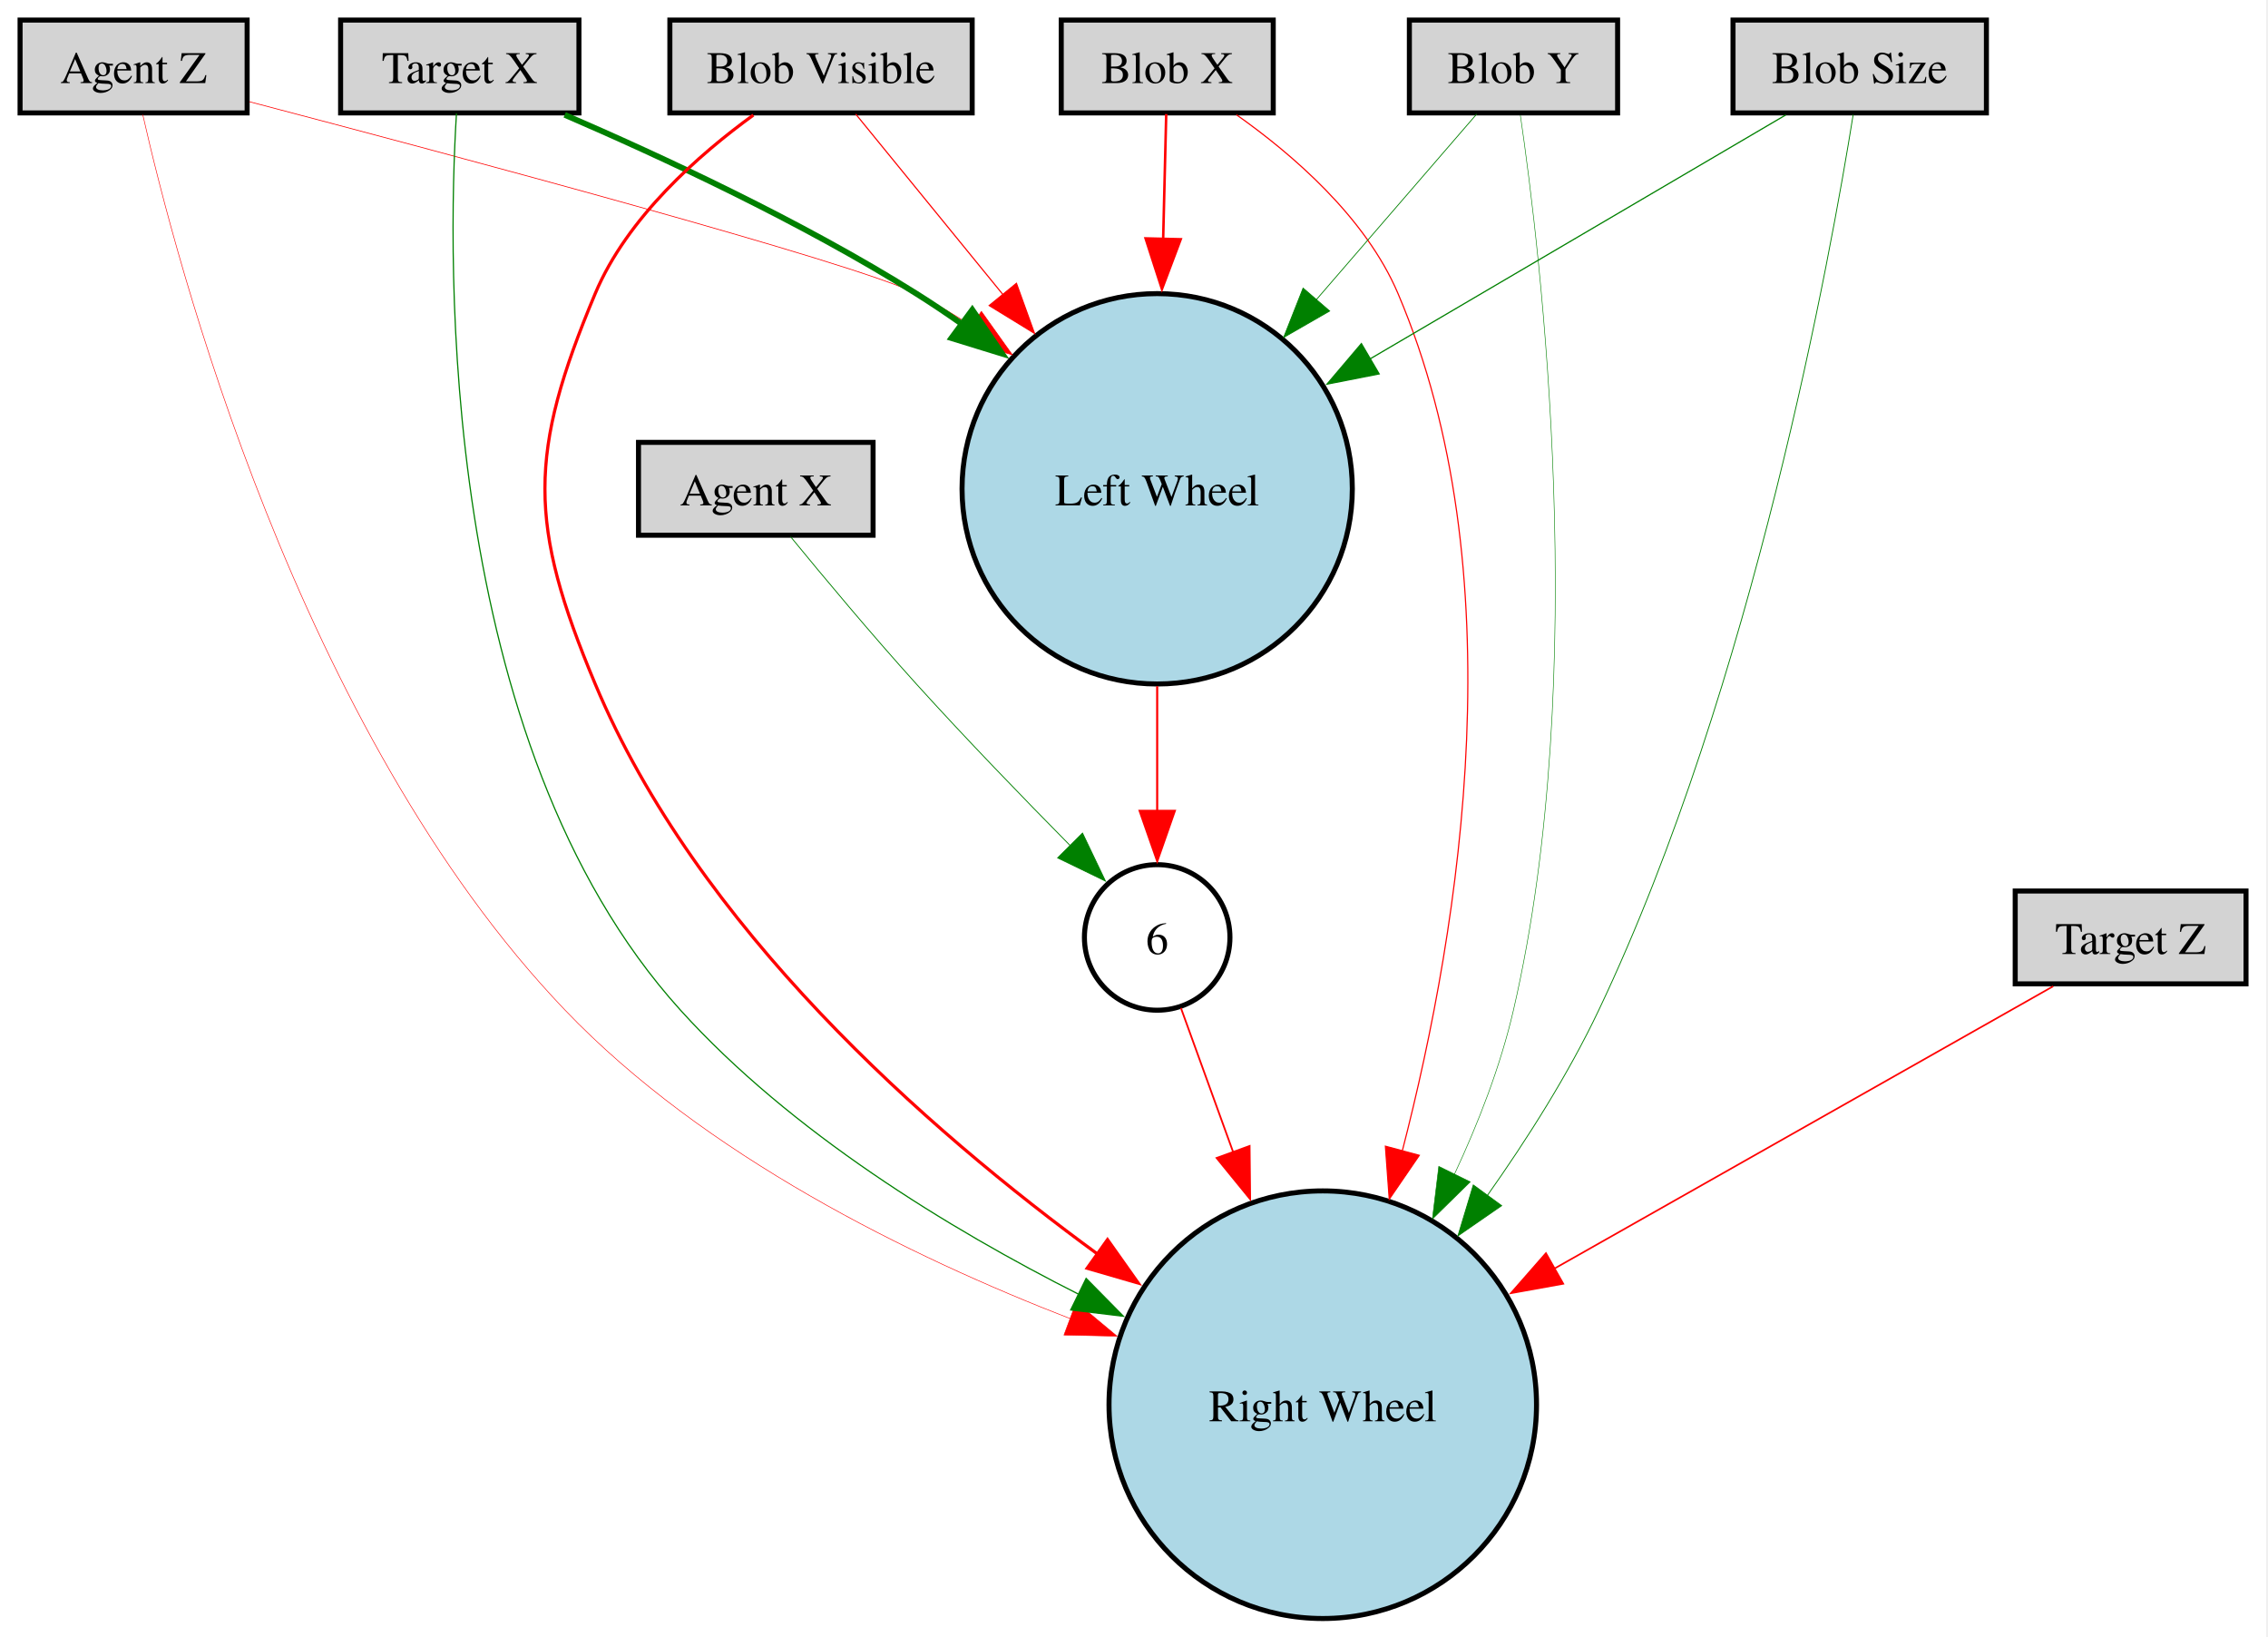
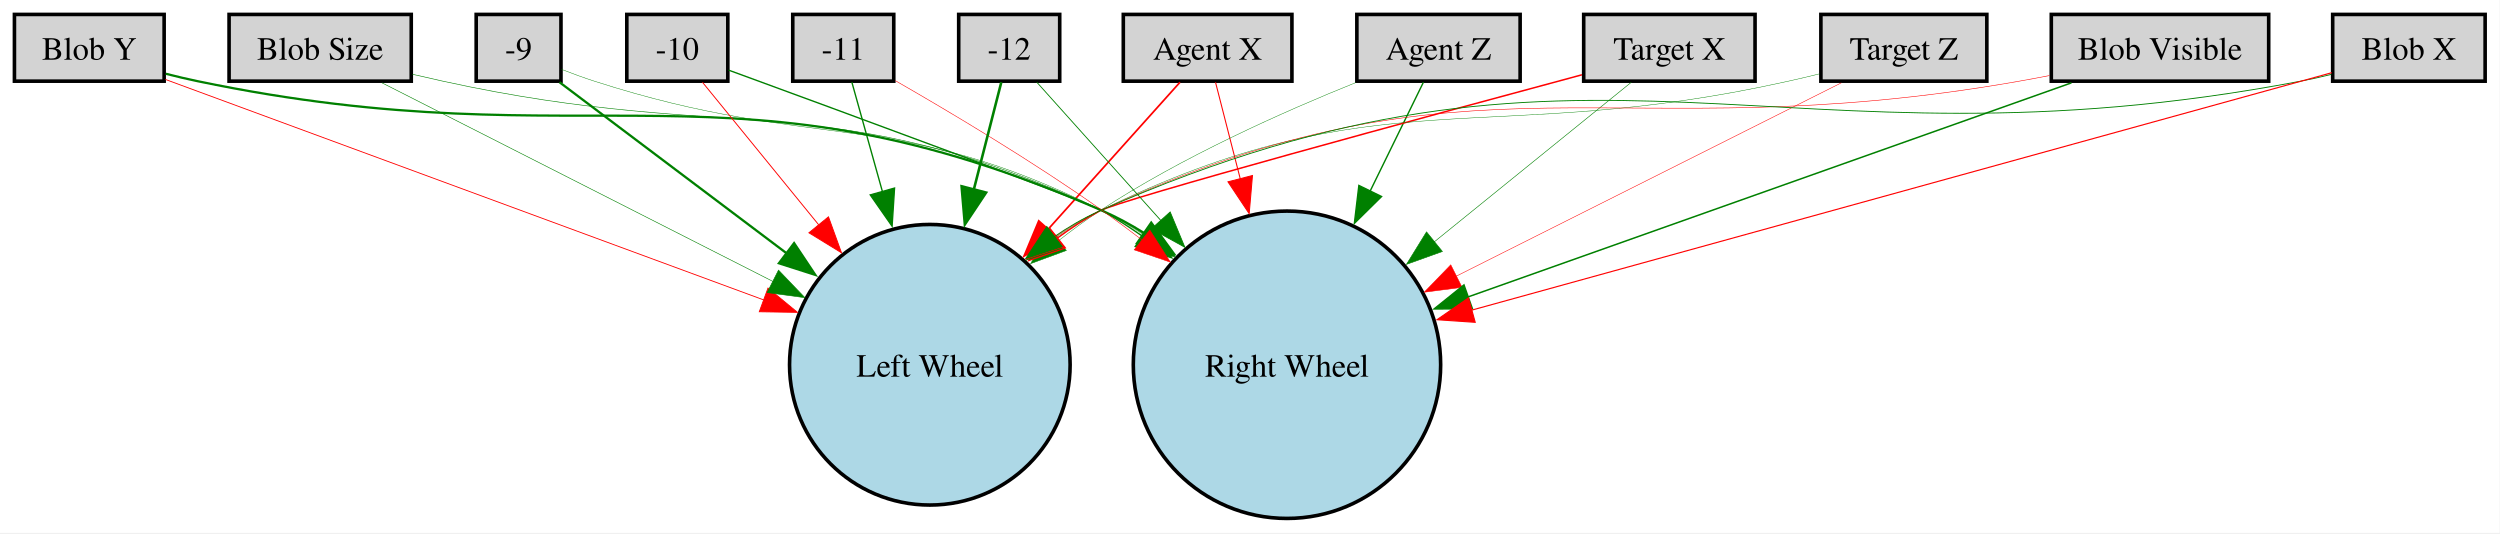
- <svg xmlns="http://www.w3.org/2000/svg" width="452pt" height="326pt" viewBox="0.00 0.00 452.00 326.00">
-   <g id="graph0" class="graph" transform="scale(1 1) rotate(0) translate(4 322.48)">
-     <polygon fill="white" stroke="none" points="-4,4 -4,-322.48 447.62,-322.48 447.62,4 -4,4" />
+ <svg xmlns="http://www.w3.org/2000/svg" width="693pt" height="148pt" viewBox="0.00 0.00 693.00 148.00">
+   <g id="graph0" class="graph" transform="scale(1 1) rotate(0) translate(4 143.71)">
+     <polygon fill="white" stroke="none" points="-4,4 -4,-143.71 688.88,-143.71 688.88,4 -4,4" />
    <g id="node1" class="node">
-       <polygon fill="lightgray" stroke="black" points="170,-234.34 123.25,-234.34 123.25,-215.84 170,-215.84 170,-234.34" />
-       <text xml:space="preserve" text-anchor="middle" x="146.62" y="-221.79" font-family="Times,serif" font-size="9.00">Agent X</text>
+       <polygon fill="lightgray" stroke="black" points="354.12,-139.71 307.38,-139.71 307.38,-121.21 354.12,-121.21 354.12,-139.71" />
+       <text xml:space="preserve" text-anchor="middle" x="330.75" y="-127.16" font-family="Times,serif" font-size="9.00">Agent X</text>
+     </g>
+     <g id="node13" class="node">
+       <ellipse fill="lightblue" stroke="black" cx="253.75" cy="-42.6" rx="38.89" ry="38.89" />
+       <text xml:space="preserve" text-anchor="middle" x="253.75" y="-39.3" font-family="Times,serif" font-size="9.00">Left Wheel</text>
+     </g>
+     <g id="edge1" class="edge">
+       <path fill="none" stroke="red" stroke-width="0.48" d="M323.09,-120.91C314.47,-111.3 299.91,-95.07 286.34,-79.94" />
+       <polygon fill="red" stroke="red" stroke-width="0.48" points="289.15,-77.83 279.86,-72.72 283.94,-82.5 289.15,-77.83" />
+     </g>
+     <g id="node14" class="node">
+       <ellipse fill="lightblue" stroke="black" cx="352.75" cy="-42.6" rx="42.6" ry="42.6" />
+       <text xml:space="preserve" text-anchor="middle" x="352.75" y="-39.3" font-family="Times,serif" font-size="9.00">Right Wheel</text>
+     </g>
+     <g id="edge2" class="edge">
+       <path fill="none" stroke="red" stroke-width="0.29" d="M332.94,-120.91C334.64,-114.29 337.14,-104.52 339.8,-94.14" />
+       <polygon fill="red" stroke="red" stroke-width="0.29" points="343.18,-95.05 342.27,-84.5 336.4,-93.31 343.18,-95.05" />
+     </g>
+     <g id="node2" class="node">
+       <polygon fill="lightgray" stroke="black" points="417.38,-139.71 372.12,-139.71 372.12,-121.21 417.38,-121.21 417.38,-139.71" />
+       <text xml:space="preserve" text-anchor="middle" x="394.75" y="-127.16" font-family="Times,serif" font-size="9.00">Agent Z</text>
+     </g>
+     <g id="edge3" class="edge">
+       <path fill="none" stroke="green" stroke-width="0.12" d="M371.76,-120.79C352.11,-112.89 323.5,-100.18 300.75,-85.21 296.86,-82.64 292.96,-79.78 289.16,-76.78" />
+       <polygon fill="green" stroke="green" stroke-width="0.12" points="291.61,-74.27 281.67,-70.61 287.16,-79.67 291.61,-74.27" />
+     </g>
+     <g id="edge4" class="edge">
+       <path fill="none" stroke="green" stroke-width="0.39" d="M390.57,-120.91C386.97,-113.55 381.46,-102.29 375.75,-90.63" />
+       <polygon fill="green" stroke="green" stroke-width="0.39" points="378.97,-89.23 371.43,-81.79 372.68,-92.31 378.97,-89.23" />
+     </g>
+     <g id="node3" class="node">
+       <polygon fill="lightgray" stroke="black" points="482.5,-139.71 435,-139.71 435,-121.21 482.5,-121.21 482.5,-139.71" />
+       <text xml:space="preserve" text-anchor="middle" x="458.75" y="-127.16" font-family="Times,serif" font-size="9.00">Target X</text>
+     </g>
+     <g id="edge5" class="edge">
+       <path fill="none" stroke="red" stroke-width="0.42" d="M434.52,-122.98C391.73,-111.49 306.72,-88.46 300.75,-85.21 296.71,-83.01 292.73,-80.4 288.89,-77.58" />
+       <polygon fill="red" stroke="red" stroke-width="0.42" points="291.26,-75 281.25,-71.54 286.92,-80.49 291.26,-75" />
+     </g>
+     <g id="edge6" class="edge">
+       <path fill="none" stroke="green" stroke-width="0.16" d="M448.2,-120.91C435.44,-110.58 413.21,-92.57 393.41,-76.53" />
+       <polygon fill="green" stroke="green" stroke-width="0.16" points="395.84,-74 385.86,-70.42 391.43,-79.44 395.84,-74" />
+     </g>
+     <g id="node4" class="node">
+       <polygon fill="lightgray" stroke="black" points="546.75,-139.71 500.75,-139.71 500.75,-121.21 546.75,-121.21 546.75,-139.71" />
+       <text xml:space="preserve" text-anchor="middle" x="523.75" y="-127.16" font-family="Times,serif" font-size="9.00">Target Z</text>
+     </g>
+     <g id="edge7" class="edge">
+       <path fill="none" stroke="green" stroke-width="0.12" d="M500.37,-123.24C497.48,-122.53 494.55,-121.83 491.75,-121.21 407.44,-102.41 378.33,-123.2 300.75,-85.21 296.45,-83.1 292.24,-80.49 288.22,-77.62" />
+       <polygon fill="green" stroke="green" stroke-width="0.12" points="290.44,-74.91 280.4,-71.52 286.14,-80.43 290.44,-74.91" />
+     </g>
+     <g id="edge8" class="edge">
+       <path fill="none" stroke="red" stroke-width="0.14" d="M506.41,-120.75C481.52,-108.25 434.76,-84.78 399.33,-66.99" />
+       <polygon fill="red" stroke="red" stroke-width="0.14" points="401.29,-64.06 390.78,-62.7 398.15,-70.31 401.29,-64.06" />
+     </g>
+     <g id="node5" class="node">
+       <polygon fill="lightgray" stroke="black" points="624.88,-139.71 564.62,-139.71 564.62,-121.21 624.88,-121.21 624.88,-139.71" />
+       <text xml:space="preserve" text-anchor="middle" x="594.75" y="-127.16" font-family="Times,serif" font-size="9.00">Blob Visible</text>
+     </g>
+     <g id="edge9" class="edge">
+       <path fill="none" stroke="red" stroke-width="0.15" d="M564.13,-122.77C561.3,-122.22 558.48,-121.69 555.75,-121.21 443.03,-101.35 404.67,-133.17 300.75,-85.21 296.4,-83.2 292.16,-80.66 288.12,-77.82" />
+       <polygon fill="red" stroke="red" stroke-width="0.15" points="290.38,-75.14 280.32,-71.81 286.1,-80.68 290.38,-75.14" />
+     </g>
+     <g id="edge10" class="edge">
+       <path fill="none" stroke="green" stroke-width="0.42" d="M570.21,-120.75C531.12,-106.88 453.92,-79.49 402.81,-61.36" />
+       <polygon fill="green" stroke="green" stroke-width="0.42" points="404.15,-58.12 393.55,-58.08 401.81,-64.72 404.15,-58.12" />
+     </g>
+     <g id="node6" class="node">
+       <polygon fill="lightgray" stroke="black" points="684.88,-139.71 642.62,-139.71 642.62,-121.21 684.88,-121.21 684.88,-139.71" />
+       <text xml:space="preserve" text-anchor="middle" x="663.75" y="-127.16" font-family="Times,serif" font-size="9.00">Blob X</text>
+     </g>
+     <g id="edge11" class="edge">
+       <path fill="none" stroke="green" stroke-width="0.25" d="M642.22,-123.09C639.39,-122.38 636.51,-121.73 633.75,-121.21 487.51,-93.38 436.91,-145.38 300.75,-85.21 296.37,-83.27 292.11,-80.77 288.06,-77.97" />
+       <polygon fill="green" stroke="green" stroke-width="0.25" points="290.42,-75.37 280.35,-72.07 286.17,-80.93 290.42,-75.37" />
+     </g>
+     <g id="edge12" class="edge">
+       <path fill="none" stroke="red" stroke-width="0.32" d="M642.37,-123.56C593.58,-110.09 472.91,-76.77 403.7,-57.67" />
+       <polygon fill="red" stroke="red" stroke-width="0.32" points="404.92,-54.37 394.35,-55.09 403.06,-61.12 404.92,-54.37" />
+     </g>
+     <g id="node7" class="node">
+       <polygon fill="lightgray" stroke="black" points="41.5,-139.71 0,-139.71 0,-121.21 41.5,-121.21 41.5,-139.71" />
+       <text xml:space="preserve" text-anchor="middle" x="20.75" y="-127.16" font-family="Times,serif" font-size="9.00">Blob Y</text>
+     </g>
+     <g id="edge13" class="edge">
+       <path fill="none" stroke="red" stroke-width="0.24" d="M41.84,-121.69C79.12,-107.95 157.47,-79.08 207.75,-60.55" />
+       <polygon fill="red" stroke="red" stroke-width="0.24" points="208.89,-63.86 217.07,-57.12 206.47,-57.29 208.89,-63.86" />
+     </g>
+     <g id="edge14" class="edge">
+       <path fill="none" stroke="green" stroke-width="0.63" d="M41.97,-123.26C44.91,-122.51 47.89,-121.8 50.75,-121.21 161.08,-98.22 198.54,-130.48 301.75,-85.21 305.64,-83.5 309.48,-81.41 313.19,-79.09" />
+       <polygon fill="green" stroke="green" stroke-width="0.63" points="315.12,-82.01 321.36,-73.45 311.14,-76.25 315.12,-82.01" />
+     </g>
+     <g id="node8" class="node">
+       <polygon fill="lightgray" stroke="black" points="110,-139.71 59.5,-139.71 59.5,-121.21 110,-121.21 110,-139.71" />
+       <text xml:space="preserve" text-anchor="middle" x="84.75" y="-127.16" font-family="Times,serif" font-size="9.00">Blob Size</text>
+     </g>
+     <g id="edge15" class="edge">
+       <path fill="none" stroke="green" stroke-width="0.16" d="M101.88,-120.75C127.18,-107.9 175.33,-83.44 210.66,-65.49" />
+       <polygon fill="green" stroke="green" stroke-width="0.16" points="211.8,-68.84 219.13,-61.19 208.63,-62.6 211.8,-68.84" />
+     </g>
+     <g id="edge16" class="edge">
+       <path fill="none" stroke="green" stroke-width="0.16" d="M110.34,-123.12C113.17,-122.46 116.02,-121.81 118.75,-121.21 199.71,-103.43 226.73,-120.46 301.75,-85.21 305.82,-83.3 309.84,-80.99 313.73,-78.46" />
+       <polygon fill="green" stroke="green" stroke-width="0.16" points="315.66,-81.38 321.81,-72.75 311.62,-75.66 315.66,-81.38" />
+     </g>
+     <g id="node9" class="node">
+       <polygon fill="lightgray" stroke="black" points="151.5,-139.71 128,-139.71 128,-121.21 151.5,-121.21 151.5,-139.71" />
+       <text xml:space="preserve" text-anchor="middle" x="139.75" y="-127.16" font-family="Times,serif" font-size="9.00">-9</text>
+     </g>
+     <g id="edge17" class="edge">
+       <path fill="none" stroke="green" stroke-width="0.64" d="M151.1,-120.91C165.71,-109.9 191.89,-90.19 214.15,-73.42" />
+       <polygon fill="green" stroke="green" stroke-width="0.64" points="216.12,-76.32 222,-67.51 211.91,-70.73 216.12,-76.32" />
+     </g>
+     <g id="edge18" class="edge">
+       <path fill="none" stroke="green" stroke-width="0.12" d="M151.65,-124.48C154.6,-123.34 157.77,-122.17 160.75,-121.21 222.3,-101.34 244,-114.33 301.75,-85.21 305.76,-83.18 309.74,-80.8 313.61,-78.22" />
+       <polygon fill="green" stroke="green" stroke-width="0.12" points="315.62,-81.08 321.71,-72.41 311.54,-75.39 315.62,-81.08" />
+     </g>
+     <g id="node10" class="node">
+       <polygon fill="lightgray" stroke="black" points="197.75,-139.71 169.75,-139.71 169.75,-121.21 197.75,-121.21 197.75,-139.71" />
+       <text xml:space="preserve" text-anchor="middle" x="183.75" y="-127.16" font-family="Times,serif" font-size="9.00">-10</text>
+     </g>
+     <g id="edge19" class="edge">
+       <path fill="none" stroke="red" stroke-width="0.26" d="M190.72,-120.91C198.3,-111.61 210.96,-96.08 222.95,-81.38" />
+       <polygon fill="red" stroke="red" stroke-width="0.26" points="225.65,-83.6 229.26,-73.64 220.23,-79.18 225.65,-83.6" />
+     </g>
+     <g id="edge20" class="edge">
+       <path fill="none" stroke="green" stroke-width="0.38" d="M197.99,-124.26C228.35,-113.15 297.03,-87.92 301.75,-85.21 305.48,-83.06 309.22,-80.65 312.89,-78.09" />
+       <polygon fill="green" stroke="green" stroke-width="0.38" points="314.83,-81 320.8,-72.25 310.67,-75.37 314.83,-81" />
    </g>
    <g id="node11" class="node">
-       <ellipse fill="white" stroke="black" cx="226.62" cy="-135.7" rx="14.5" ry="14.5" />
-       <text xml:space="preserve" text-anchor="middle" x="226.62" y="-132.4" font-family="Times,serif" font-size="9.00">6</text>
+       <polygon fill="lightgray" stroke="black" points="243.75,-139.71 215.75,-139.71 215.75,-121.21 243.75,-121.21 243.75,-139.71" />
+       <text xml:space="preserve" text-anchor="middle" x="229.75" y="-127.16" font-family="Times,serif" font-size="9.00">-11</text>
    </g>
-     <g id="edge14" class="edge">
-       <path fill="none" stroke="green" stroke-width="0.17" d="M153.58,-215.52C159.95,-207.74 169.73,-196.03 178.62,-186.2 188.54,-175.24 200.05,-163.35 209.32,-153.96" />
-       <polygon fill="green" stroke="green" stroke-width="0.17" points="211.74,-156.49 216.31,-146.93 206.78,-151.55 211.74,-156.49" />
+     <g id="edge21" class="edge">
+       <path fill="none" stroke="green" stroke-width="0.38" d="M232.14,-120.91C234.21,-113.49 237.4,-102.11 240.68,-90.34" />
+       <polygon fill="green" stroke="green" stroke-width="0.38" points="243.97,-91.58 243.29,-81 237.23,-89.69 243.97,-91.58" />
    </g>
-     <g id="node2" class="node">
-       <polygon fill="lightgray" stroke="black" points="45.25,-318.48 0,-318.48 0,-299.98 45.25,-299.98 45.25,-318.48" />
-       <text xml:space="preserve" text-anchor="middle" x="22.62" y="-305.93" font-family="Times,serif" font-size="9.00">Agent Z</text>
+     <g id="edge22" class="edge">
+       <path fill="none" stroke="red" stroke-width="0.15" d="M244.18,-121.35C258.98,-112.86 282.49,-98.89 301.75,-85.21 305.36,-82.64 309.04,-79.9 312.7,-77.1" />
+       <polygon fill="red" stroke="red" stroke-width="0.15" points="314.72,-79.96 320.43,-71.04 310.4,-74.45 314.72,-79.96" />
    </g>
-     <g id="node9" class="node">
-       <ellipse fill="lightblue" stroke="black" cx="226.62" cy="-225.09" rx="38.89" ry="38.89" />
-       <text xml:space="preserve" text-anchor="middle" x="226.62" y="-221.79" font-family="Times,serif" font-size="9.00">Left Wheel</text>
+     <g id="node12" class="node">
+       <polygon fill="lightgray" stroke="black" points="289.75,-139.71 261.75,-139.71 261.75,-121.21 289.75,-121.21 289.75,-139.71" />
+       <text xml:space="preserve" text-anchor="middle" x="275.75" y="-127.16" font-family="Times,serif" font-size="9.00">-12</text>
    </g>
-     <g id="edge1" class="edge">
-       <path fill="none" stroke="red" stroke-width="0.14" d="M45.69,-302.22C86.13,-291.6 166.69,-270.08 178.62,-263.98 182.35,-262.08 186.06,-259.86 189.68,-257.48" />
-       <polygon fill="red" stroke="red" stroke-width="0.14" points="191.59,-260.42 197.74,-251.8 187.55,-254.7 191.59,-260.42" />
+     <g id="edge23" class="edge">
+       <path fill="none" stroke="green" stroke-width="0.72" d="M273.56,-120.91C271.7,-113.64 268.86,-102.56 265.91,-91.05" />
+       <polygon fill="green" stroke="green" stroke-width="0.72" points="269.34,-90.33 263.46,-81.51 262.56,-92.07 269.34,-90.33" />
    </g>
-     <g id="node10" class="node">
-       <ellipse fill="lightblue" stroke="black" cx="259.62" cy="-42.6" rx="42.6" ry="42.6" />
-       <text xml:space="preserve" text-anchor="middle" x="259.62" y="-39.3" font-family="Times,serif" font-size="9.00">Right Wheel</text>
-     </g>
-     <g id="edge2" class="edge">
-       <path fill="none" stroke="red" stroke-width="0.11" d="M24.45,-299.65C30.95,-270.9 55.49,-176.71 108.62,-121.21 136.36,-92.23 177.27,-72.14 209.51,-59.66" />
-       <polygon fill="red" stroke="red" stroke-width="0.11" points="210.49,-63.03 218.63,-56.25 208.04,-56.48 210.49,-63.03" />
-     </g>
-     <g id="node3" class="node">
-       <polygon fill="lightgray" stroke="black" points="111.38,-318.48 63.88,-318.48 63.88,-299.98 111.38,-299.98 111.38,-318.48" />
-       <text xml:space="preserve" text-anchor="middle" x="87.62" y="-305.93" font-family="Times,serif" font-size="9.00">Target X</text>
-     </g>
-     <g id="edge3" class="edge">
-       <path fill="none" stroke="green" stroke-width="1.15" d="M108.54,-299.6C127.43,-291.45 155.71,-278.36 178.62,-263.98 181.73,-262.03 184.87,-259.92 187.97,-257.73" />
-       <polygon fill="green" stroke="green" stroke-width="1.15" points="189.77,-260.76 195.74,-252 185.61,-255.12 189.77,-260.76" />
-     </g>
-     <g id="edge4" class="edge">
-       <path fill="none" stroke="green" stroke-width="0.24" d="M86.97,-299.87C85.2,-271.05 83.29,-174.63 131.62,-121.21 153.62,-96.9 185.01,-77.71 211.2,-64.49" />
-       <polygon fill="green" stroke="green" stroke-width="0.24" points="212.46,-67.77 219.9,-60.22 209.38,-61.48 212.46,-67.77" />
-     </g>
-     <g id="node4" class="node">
-       <polygon fill="lightgray" stroke="black" points="443.62,-144.95 397.62,-144.95 397.62,-126.45 443.62,-126.45 443.62,-144.95" />
-       <text xml:space="preserve" text-anchor="middle" x="420.62" y="-132.4" font-family="Times,serif" font-size="9.00">Target Z</text>
-     </g>
-     <g id="edge5" class="edge">
-       <path fill="none" stroke="red" stroke-width="0.33" d="M405.19,-125.97C382.43,-113.09 338.95,-88.49 305.41,-69.51" />
-       <polygon fill="red" stroke="red" stroke-width="0.33" points="307.55,-66.7 297.12,-64.82 304.1,-72.79 307.55,-66.7" />
-     </g>
-     <g id="node5" class="node">
-       <polygon fill="lightgray" stroke="black" points="189.75,-318.48 129.5,-318.48 129.5,-299.98 189.75,-299.98 189.75,-318.48" />
-       <text xml:space="preserve" text-anchor="middle" x="159.62" y="-305.93" font-family="Times,serif" font-size="9.00">Blob Visible</text>
-     </g>
-     <g id="edge6" class="edge">
-       <path fill="none" stroke="red" stroke-width="0.23" d="M166.54,-299.75C173.59,-291.11 185,-277.11 196.01,-263.63" />
-       <polygon fill="red" stroke="red" stroke-width="0.23" points="198.57,-266.03 202.17,-256.06 193.14,-261.6 198.57,-266.03" />
-     </g>
-     <g id="edge7" class="edge">
-       <path fill="none" stroke="red" stroke-width="0.63" d="M146.14,-299.55C135.34,-291.72 120.98,-279.14 114.62,-263.98 101.26,-232.1 101.26,-218.08 114.62,-186.2 134.88,-137.87 180.39,-97.65 215.06,-72.38" />
-       <polygon fill="red" stroke="red" stroke-width="0.63" points="216.72,-75.49 222.84,-66.84 212.66,-69.79 216.72,-75.49" />
-     </g>
-     <g id="node6" class="node">
-       <polygon fill="lightgray" stroke="black" points="249.75,-318.48 207.5,-318.48 207.5,-299.98 249.75,-299.98 249.75,-318.48" />
-       <text xml:space="preserve" text-anchor="middle" x="228.62" y="-305.93" font-family="Times,serif" font-size="9.00">Blob X</text>
-     </g>
-     <g id="edge8" class="edge">
-       <path fill="none" stroke="red" stroke-width="0.5" d="M228.42,-299.75C228.27,-293.49 228.04,-284.41 227.81,-274.74" />
-       <polygon fill="red" stroke="red" stroke-width="0.5" points="231.31,-274.81 227.57,-264.89 224.31,-274.98 231.31,-274.81" />
-     </g>
-     <g id="edge9" class="edge">
-       <path fill="none" stroke="red" stroke-width="0.23" d="M242.41,-299.62C253.44,-291.84 268.12,-279.27 274.62,-263.98 298.06,-208.92 287.35,-139.1 275.42,-92.97" />
-       <polygon fill="red" stroke="red" stroke-width="0.23" points="278.86,-92.29 272.87,-83.54 272.1,-94.11 278.86,-92.29" />
-     </g>
-     <g id="node7" class="node">
-       <polygon fill="lightgray" stroke="black" points="318.38,-318.48 276.88,-318.48 276.88,-299.98 318.38,-299.98 318.38,-318.48" />
-       <text xml:space="preserve" text-anchor="middle" x="297.62" y="-305.93" font-family="Times,serif" font-size="9.00">Blob Y</text>
-     </g>
-     <g id="edge10" class="edge">
-       <path fill="none" stroke="green" stroke-width="0.16" d="M290.29,-299.75C282.64,-290.89 270.11,-276.4 258.19,-262.6" />
-       <polygon fill="green" stroke="green" stroke-width="0.16" points="261,-260.51 251.81,-255.23 255.7,-265.08 261,-260.51" />
-     </g>
-     <g id="edge11" class="edge">
-       <path fill="none" stroke="green" stroke-width="0.11" d="M299,-299.5C302.97,-272.52 313.16,-188.26 297.62,-121.21 295.06,-110.13 290.68,-98.81 285.79,-88.36" />
-       <polygon fill="green" stroke="green" stroke-width="0.11" points="289.02,-87 281.46,-79.58 282.74,-90.09 289.02,-87" />
-     </g>
-     <g id="node8" class="node">
-       <polygon fill="lightgray" stroke="black" points="391.88,-318.48 341.38,-318.48 341.38,-299.98 391.88,-299.98 391.88,-318.48" />
-       <text xml:space="preserve" text-anchor="middle" x="366.62" y="-305.93" font-family="Times,serif" font-size="9.00">Blob Size</text>
-     </g>
-     <g id="edge12" class="edge">
-       <path fill="none" stroke="green" stroke-width="0.24" d="M351.91,-299.59C332.4,-288.15 297.15,-267.47 269.01,-250.95" />
-       <polygon fill="green" stroke="green" stroke-width="0.24" points="270.86,-247.98 260.46,-245.94 267.32,-254.02 270.86,-247.98" />
-     </g>
-     <g id="edge13" class="edge">
-       <path fill="none" stroke="green" stroke-width="0.17" d="M365.33,-299.66C360.98,-272.46 345.45,-186.03 314.62,-121.21 308.58,-108.49 300.45,-95.63 292.31,-84.13" />
-       <polygon fill="green" stroke="green" stroke-width="0.17" points="295.27,-82.26 286.56,-76.24 289.62,-86.38 295.27,-82.26" />
-     </g>
-     <g id="edge16" class="edge">
-       <path fill="none" stroke="red" stroke-width="0.42" d="M226.62,-185.76C226.62,-177.26 226.62,-168.48 226.62,-160.74" />
-       <polygon fill="red" stroke="red" stroke-width="0.42" points="230.13,-160.93 226.63,-150.93 223.13,-160.93 230.13,-160.93" />
-     </g>
-     <g id="edge15" class="edge">
-       <path fill="none" stroke="red" stroke-width="0.35" d="M231.35,-121.65C234.16,-113.89 237.93,-103.51 241.79,-92.85" />
-       <polygon fill="red" stroke="red" stroke-width="0.35" points="245.04,-94.15 245.15,-83.55 238.46,-91.76 245.04,-94.15" />
+     <g id="edge24" class="edge">
+       <path fill="none" stroke="green" stroke-width="0.24" d="M283.41,-120.91C291.58,-111.81 305.08,-96.76 318.01,-82.34" />
+       <polygon fill="green" stroke="green" stroke-width="0.24" points="320.37,-84.95 324.44,-75.17 315.16,-80.28 320.37,-84.95" />
    </g>
  </g>
</svg>
